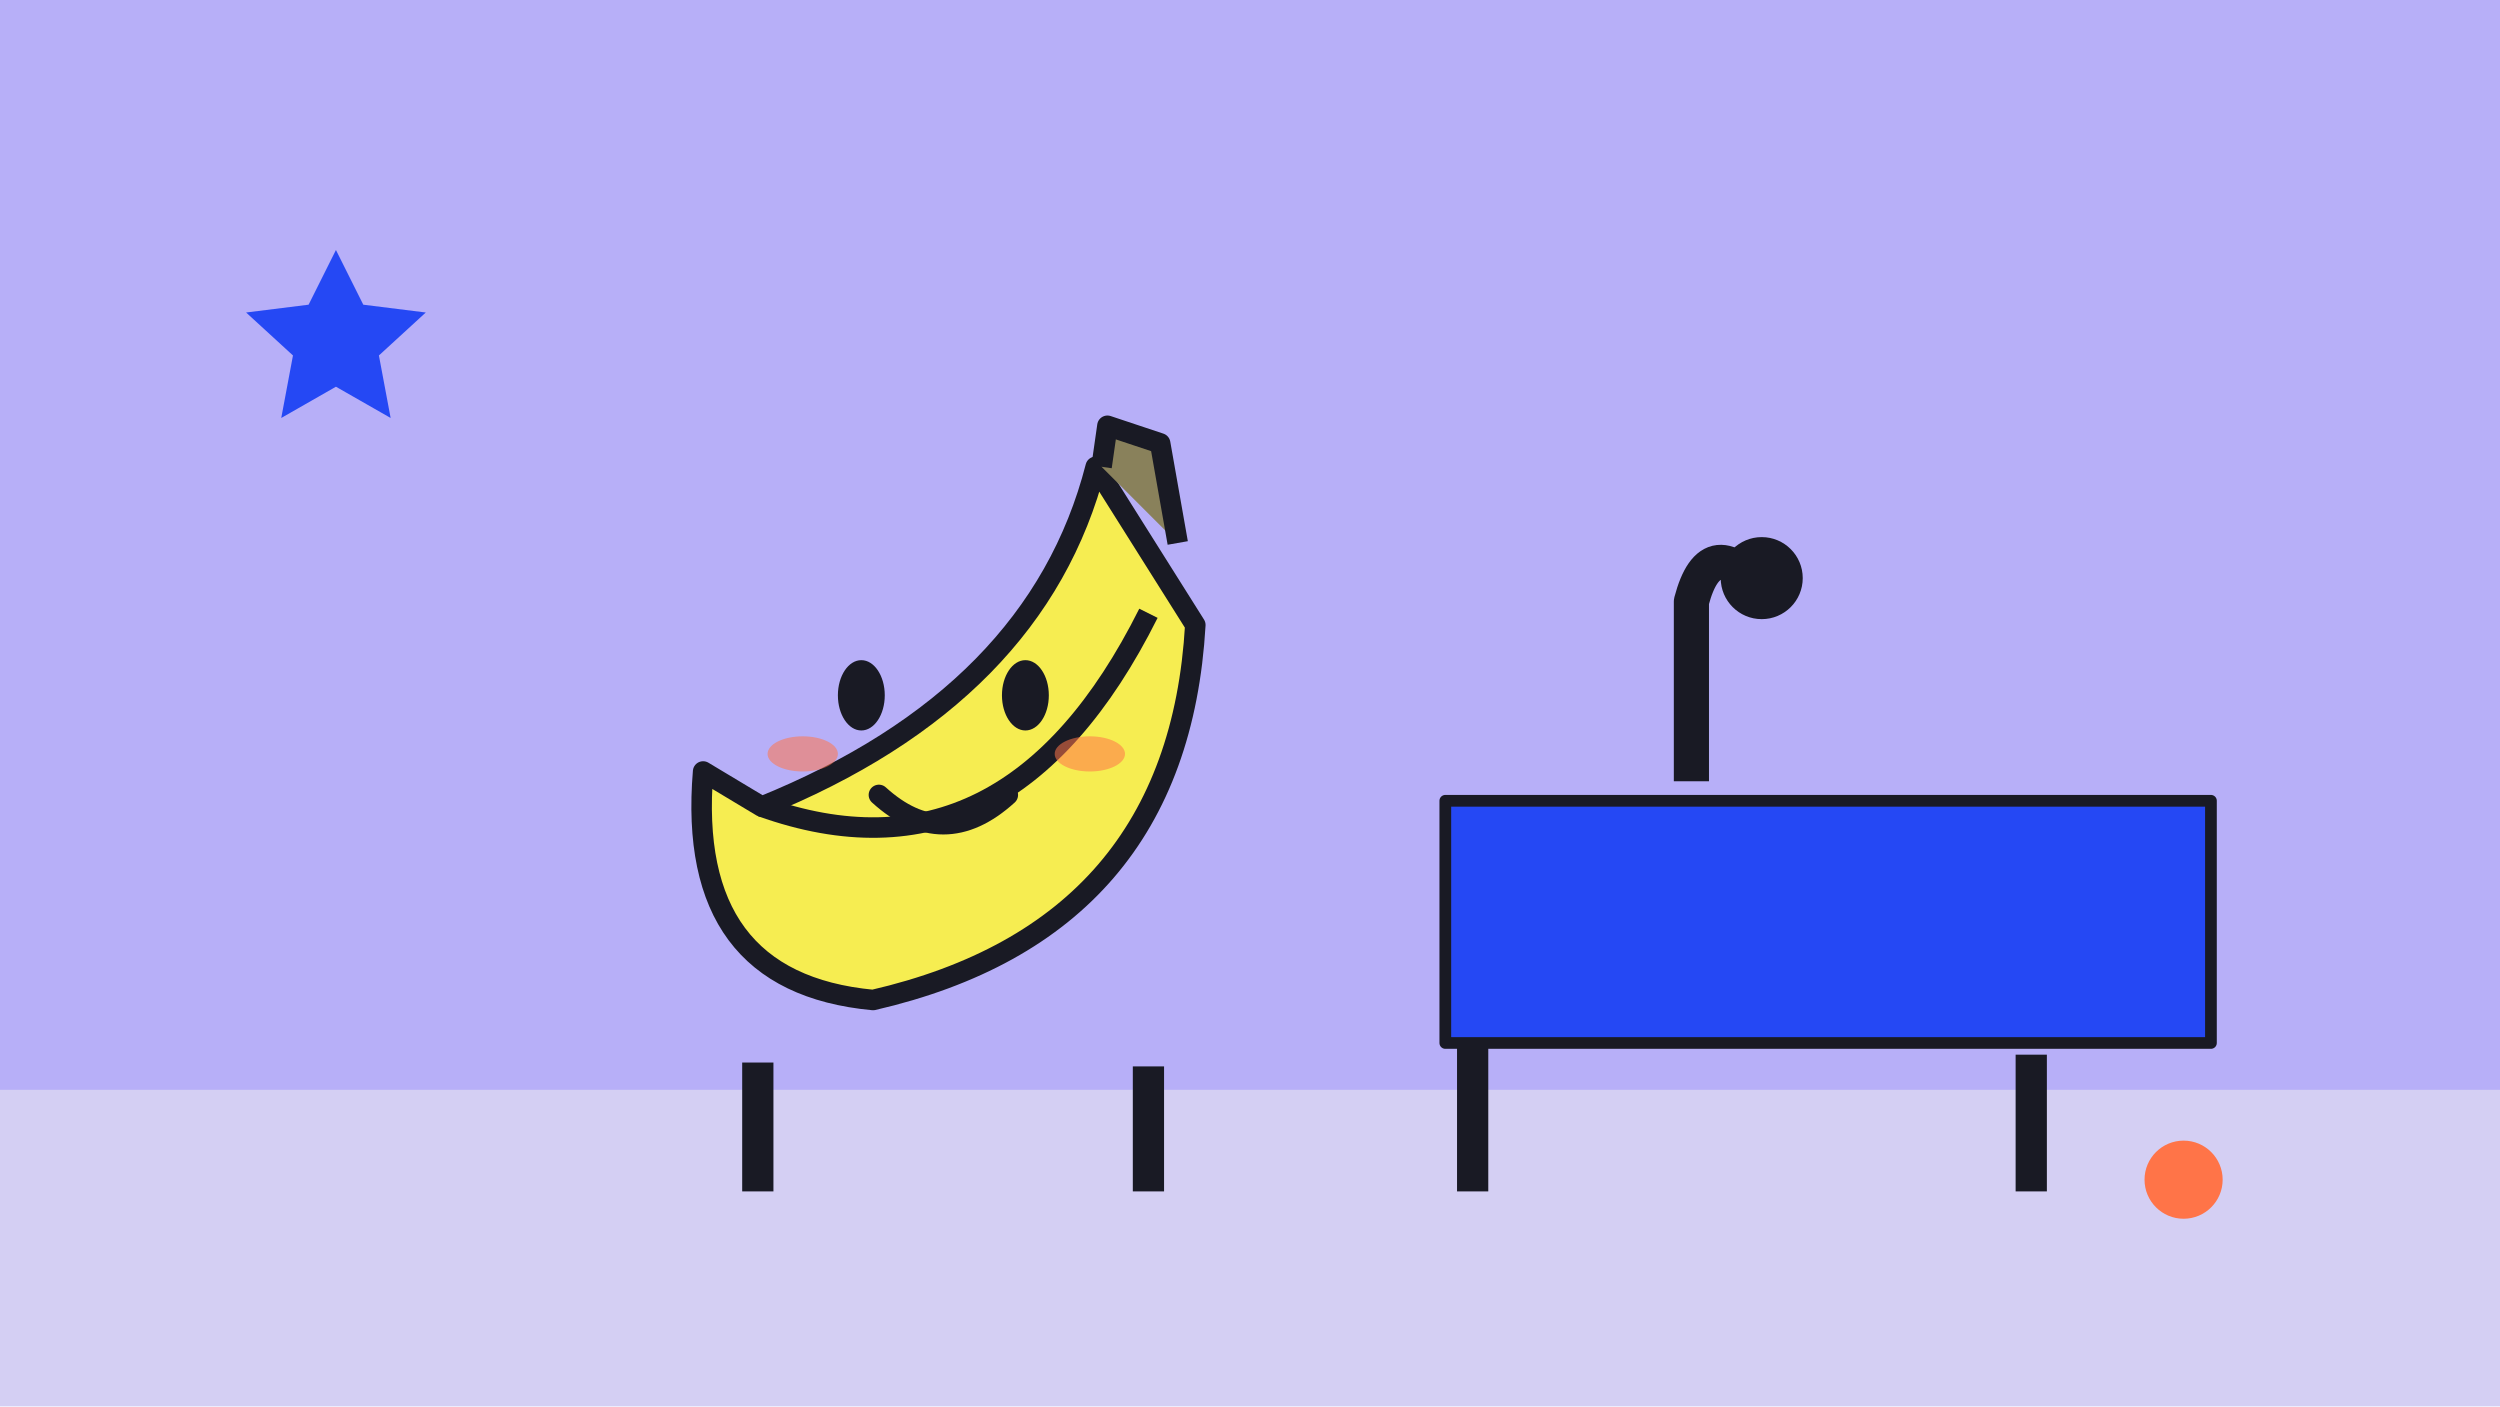
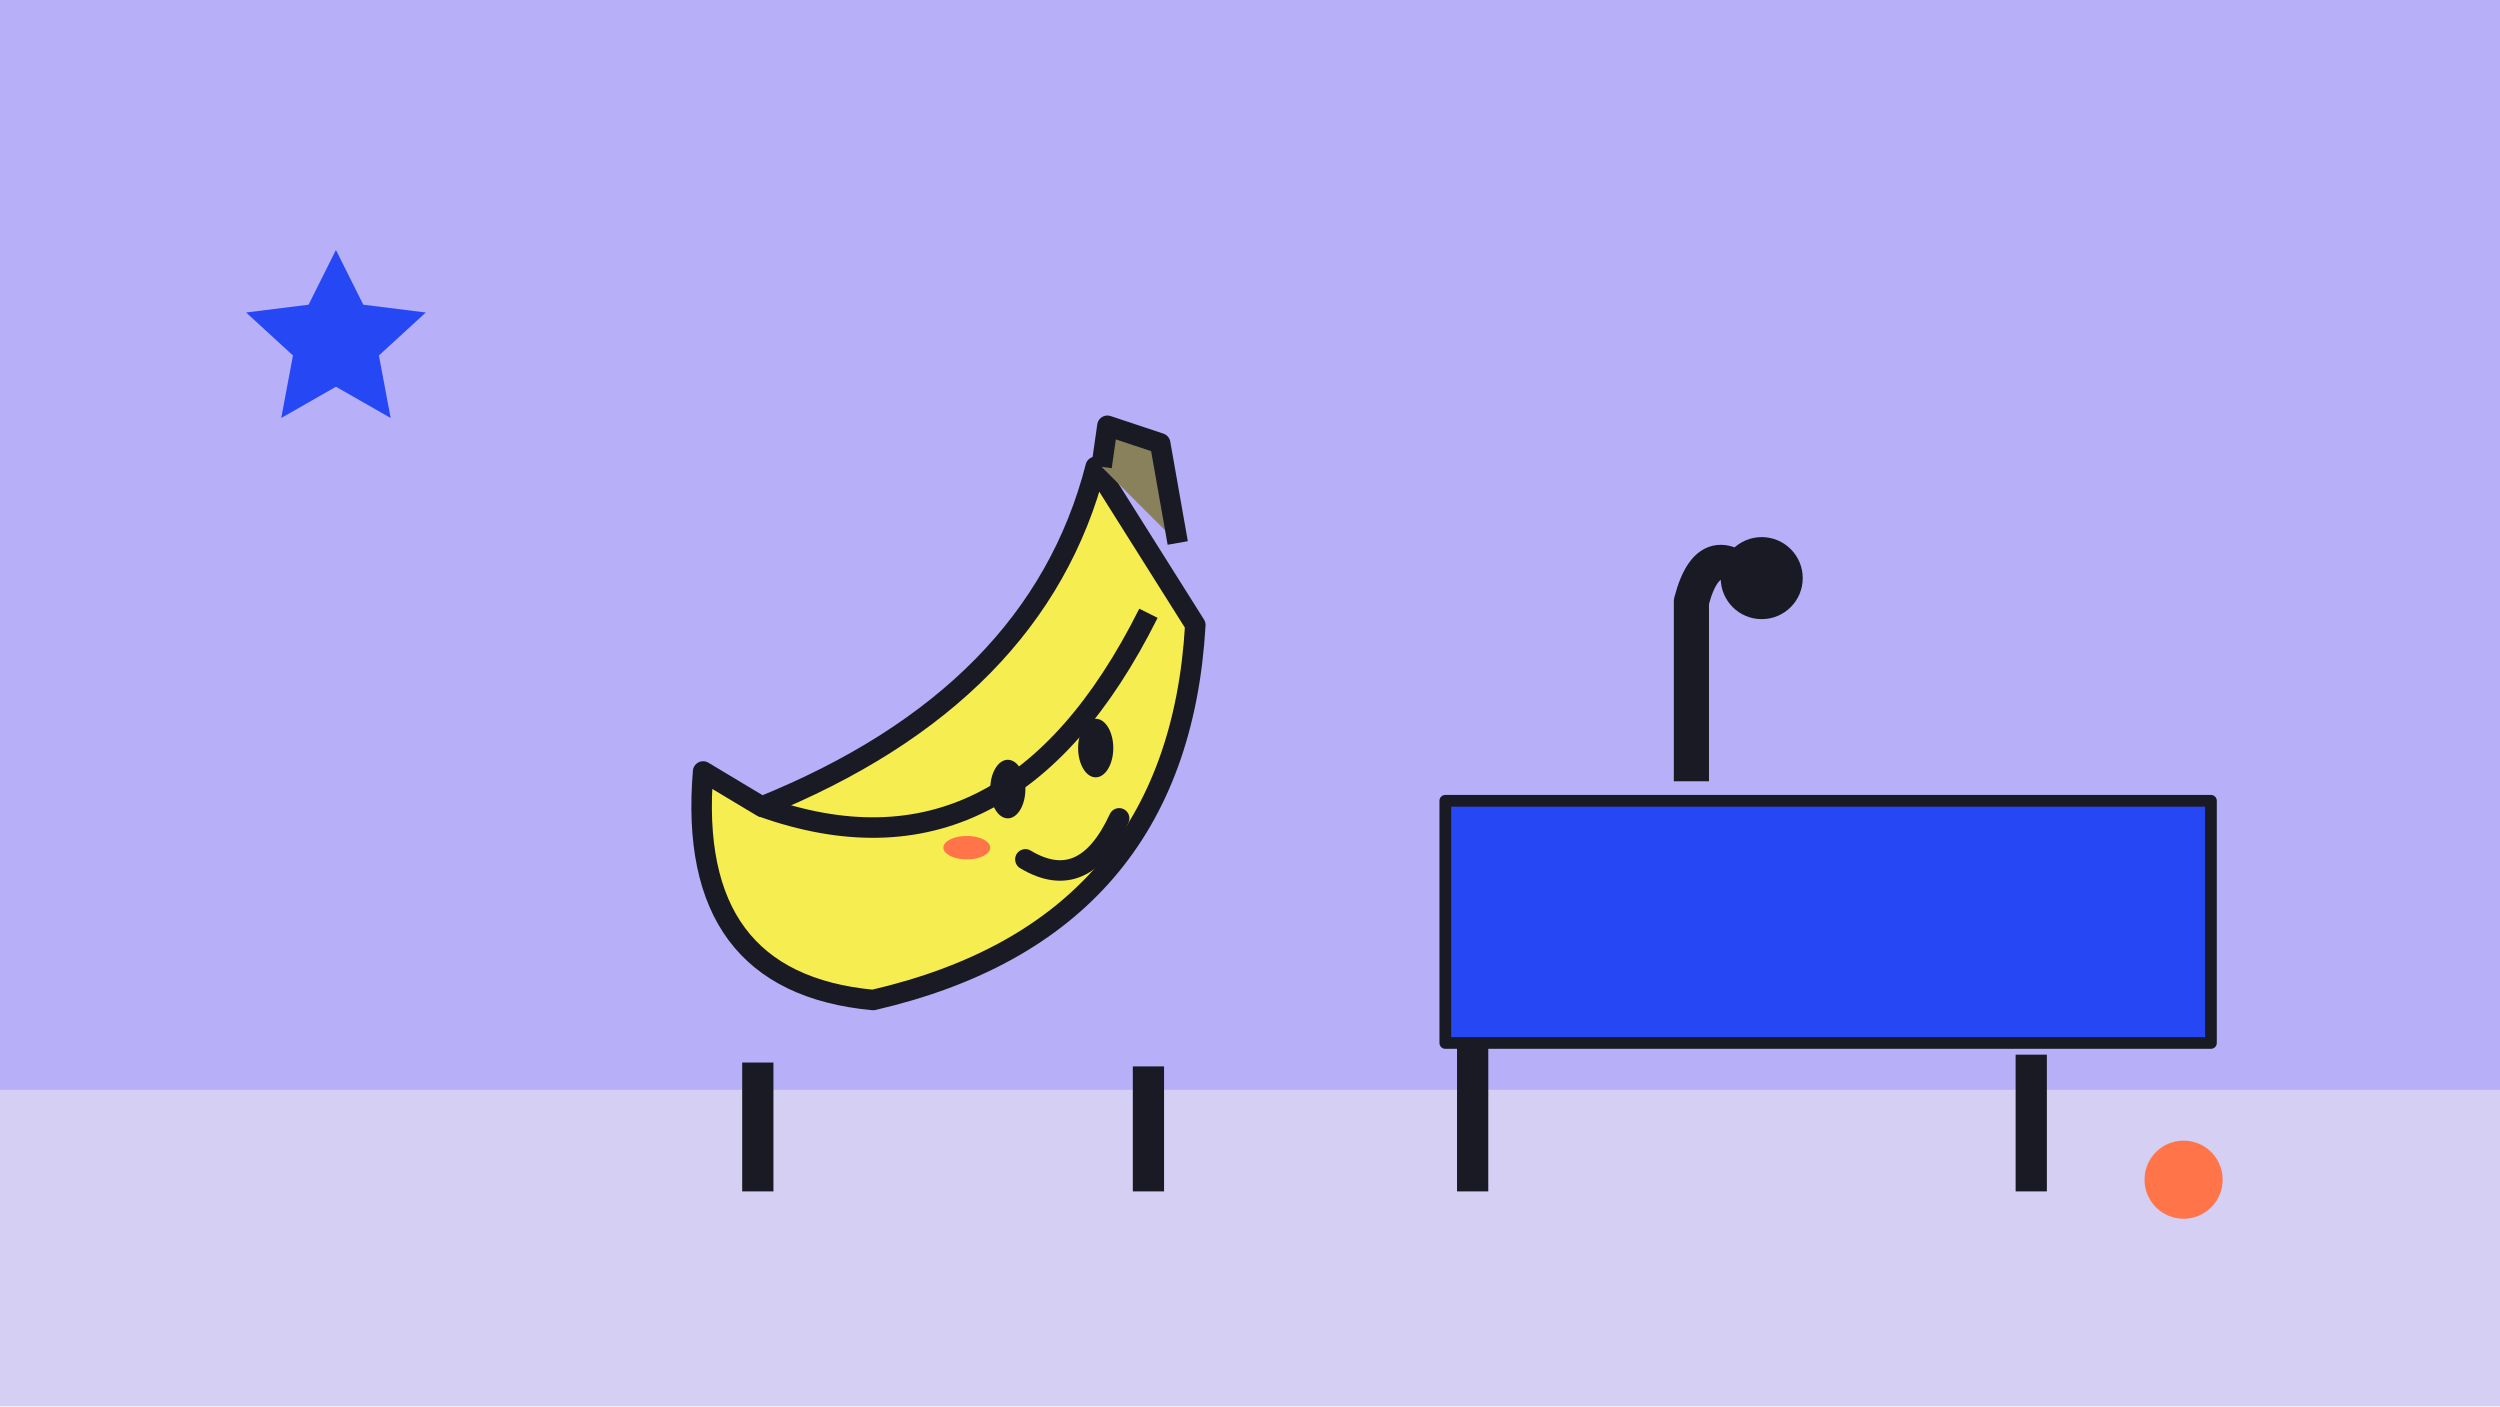
<svg xmlns="http://www.w3.org/2000/svg" viewBox="0 0 640 360">
  <rect width="640" height="360" fill="#b7aff8" />
  <path d="M0 279H640V360H0Z" fill="#f9f7ed" opacity=".45" />
  <g stroke="#191a24" stroke-width="3" stroke-linejoin="round">
    <path d="M370 205H566V267H370Z" fill="#2548f4" />
    <path d="M433 200V154Q438 135 451 152" fill="none" stroke-width="9" />
    <circle cx="451" cy="148" r="9" fill="#191a24" />
    <g transform="translate(153 100) scale(1.5)">
      <g fill="#f6ed51" stroke="#191a24" stroke-width="3.5" stroke-linejoin="round">
        <path d="M85 13Q75 52 28 71L18 65Q15 101 47 104Q99 92 102 40Z" />
        <path d="M86 13 87 6 96 9 99 26" fill="#89815b" />
        <path d="M28 71Q70 86 94 38" fill="none" />
-         <ellipse cx="45" cy="52" rx="4" ry="6" fill="#191a24" stroke="none" />
-         <ellipse cx="73" cy="52" rx="4" ry="6" fill="#191a24" stroke="none" />
-         <path d="M48 69Q59 79 70 69" fill="none" stroke-linecap="round" stroke-width="3.5" />
-         <ellipse cx="35" cy="62" rx="6" ry="3" fill="#ff7448" opacity=".55" stroke="none" />
-         <ellipse cx="84" cy="62" rx="6" ry="3" fill="#ff7448" opacity=".55" stroke="none" />
+         <ellipse cx="70" cy="68" rx="3" ry="5" fill="#191a24" stroke="none" />
+         <ellipse cx="85" cy="61" rx="3" ry="5" fill="#191a24" stroke="none" />
+         <path d="M73 80Q83 86 89 73" fill="none" stroke-linecap="round" />
+         <ellipse cx="63" cy="78" rx="4" ry="2" fill="#ff7448" stroke="none" />
      </g>
    </g>
    <path d="M194 272V305M294 273V305M377 268V305M520 270V305" fill="none" stroke-width="8" />
  </g>
  <path d="m86 64 7 14 16 2-12 11 3 16-14-8-14 8 3-16-12-11 16-2Z" fill="#2548f4" />
  <circle cx="559" cy="302" r="10" fill="#ff7448" />
</svg>
